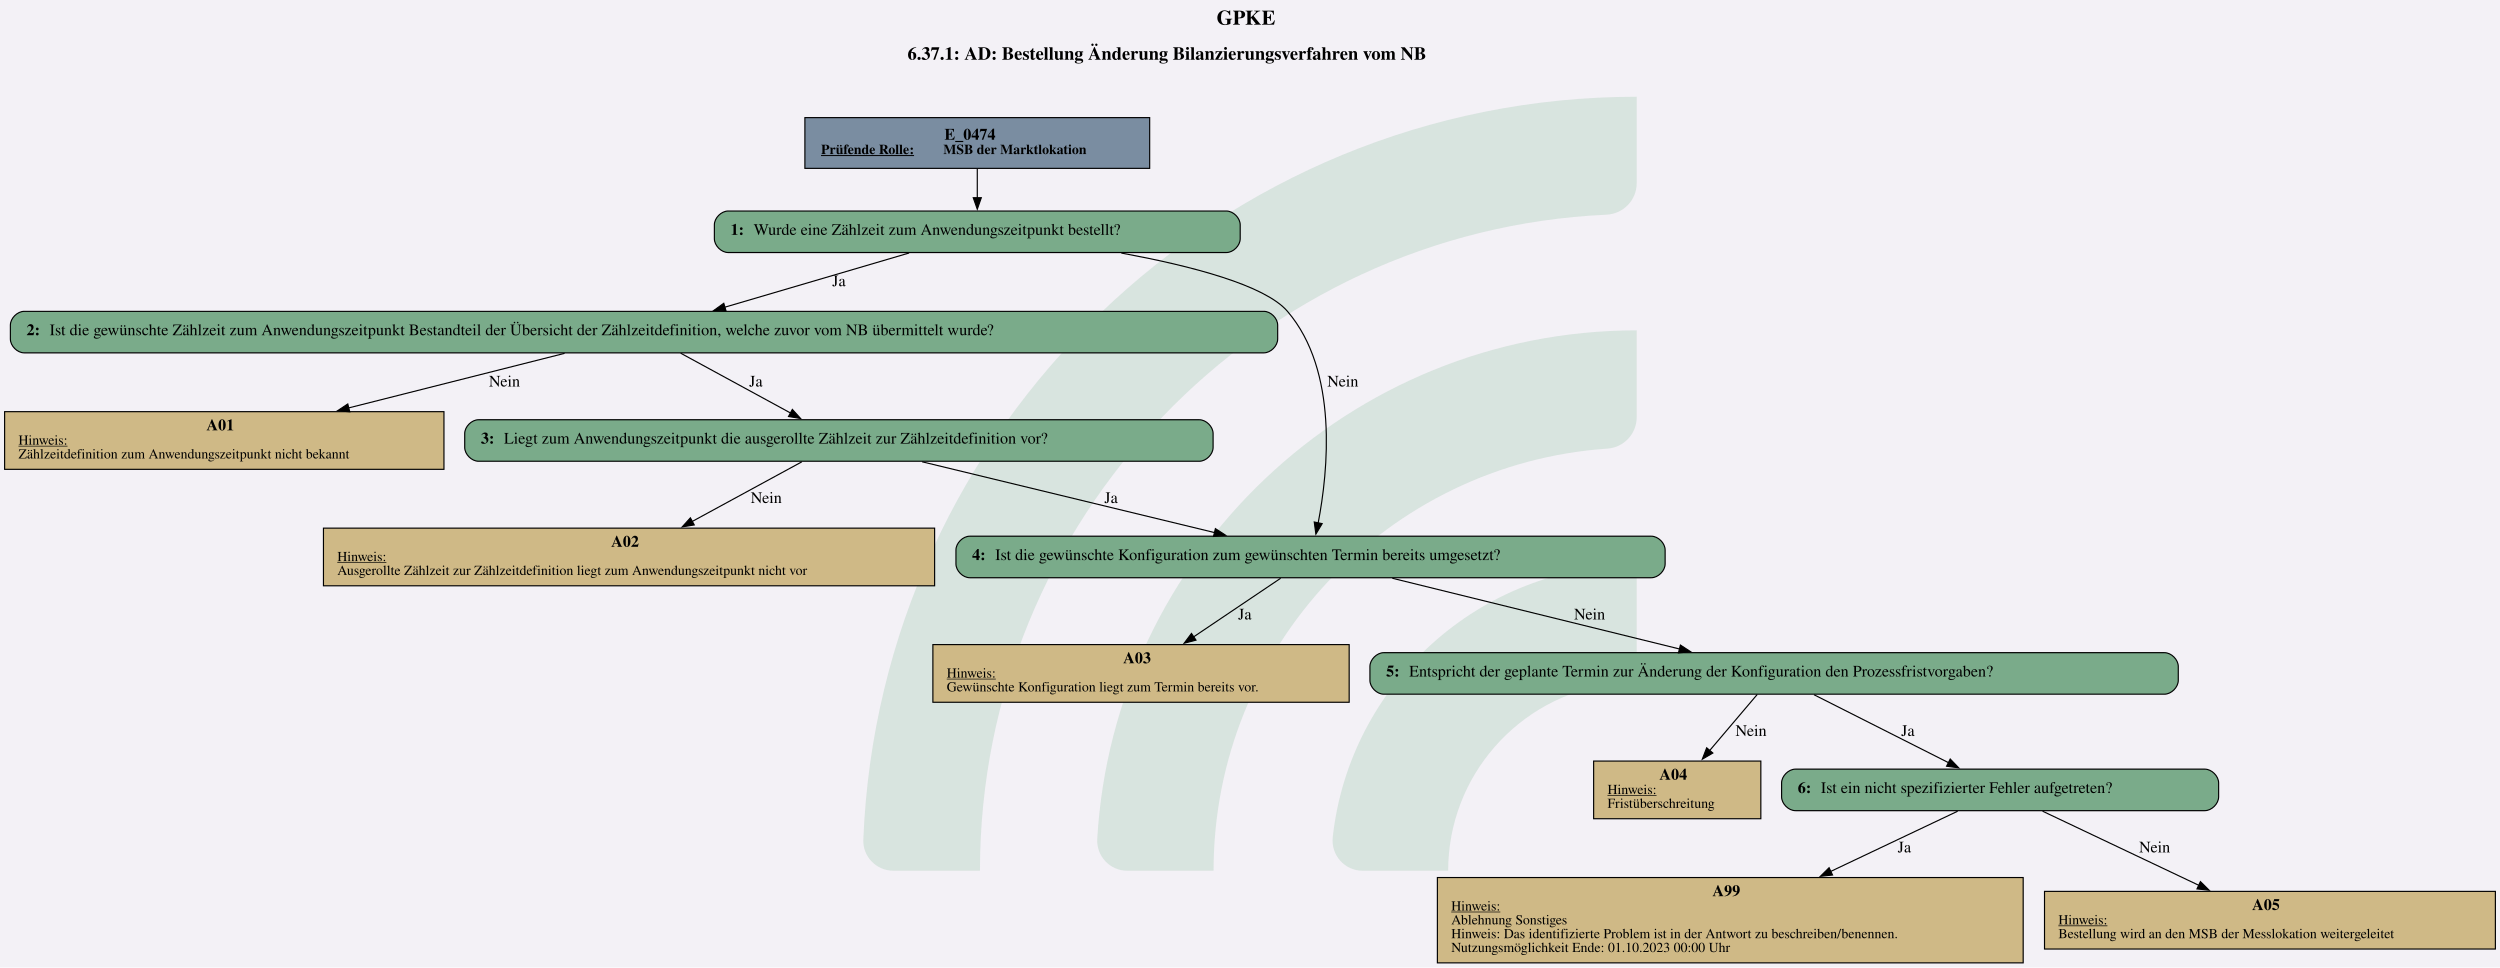
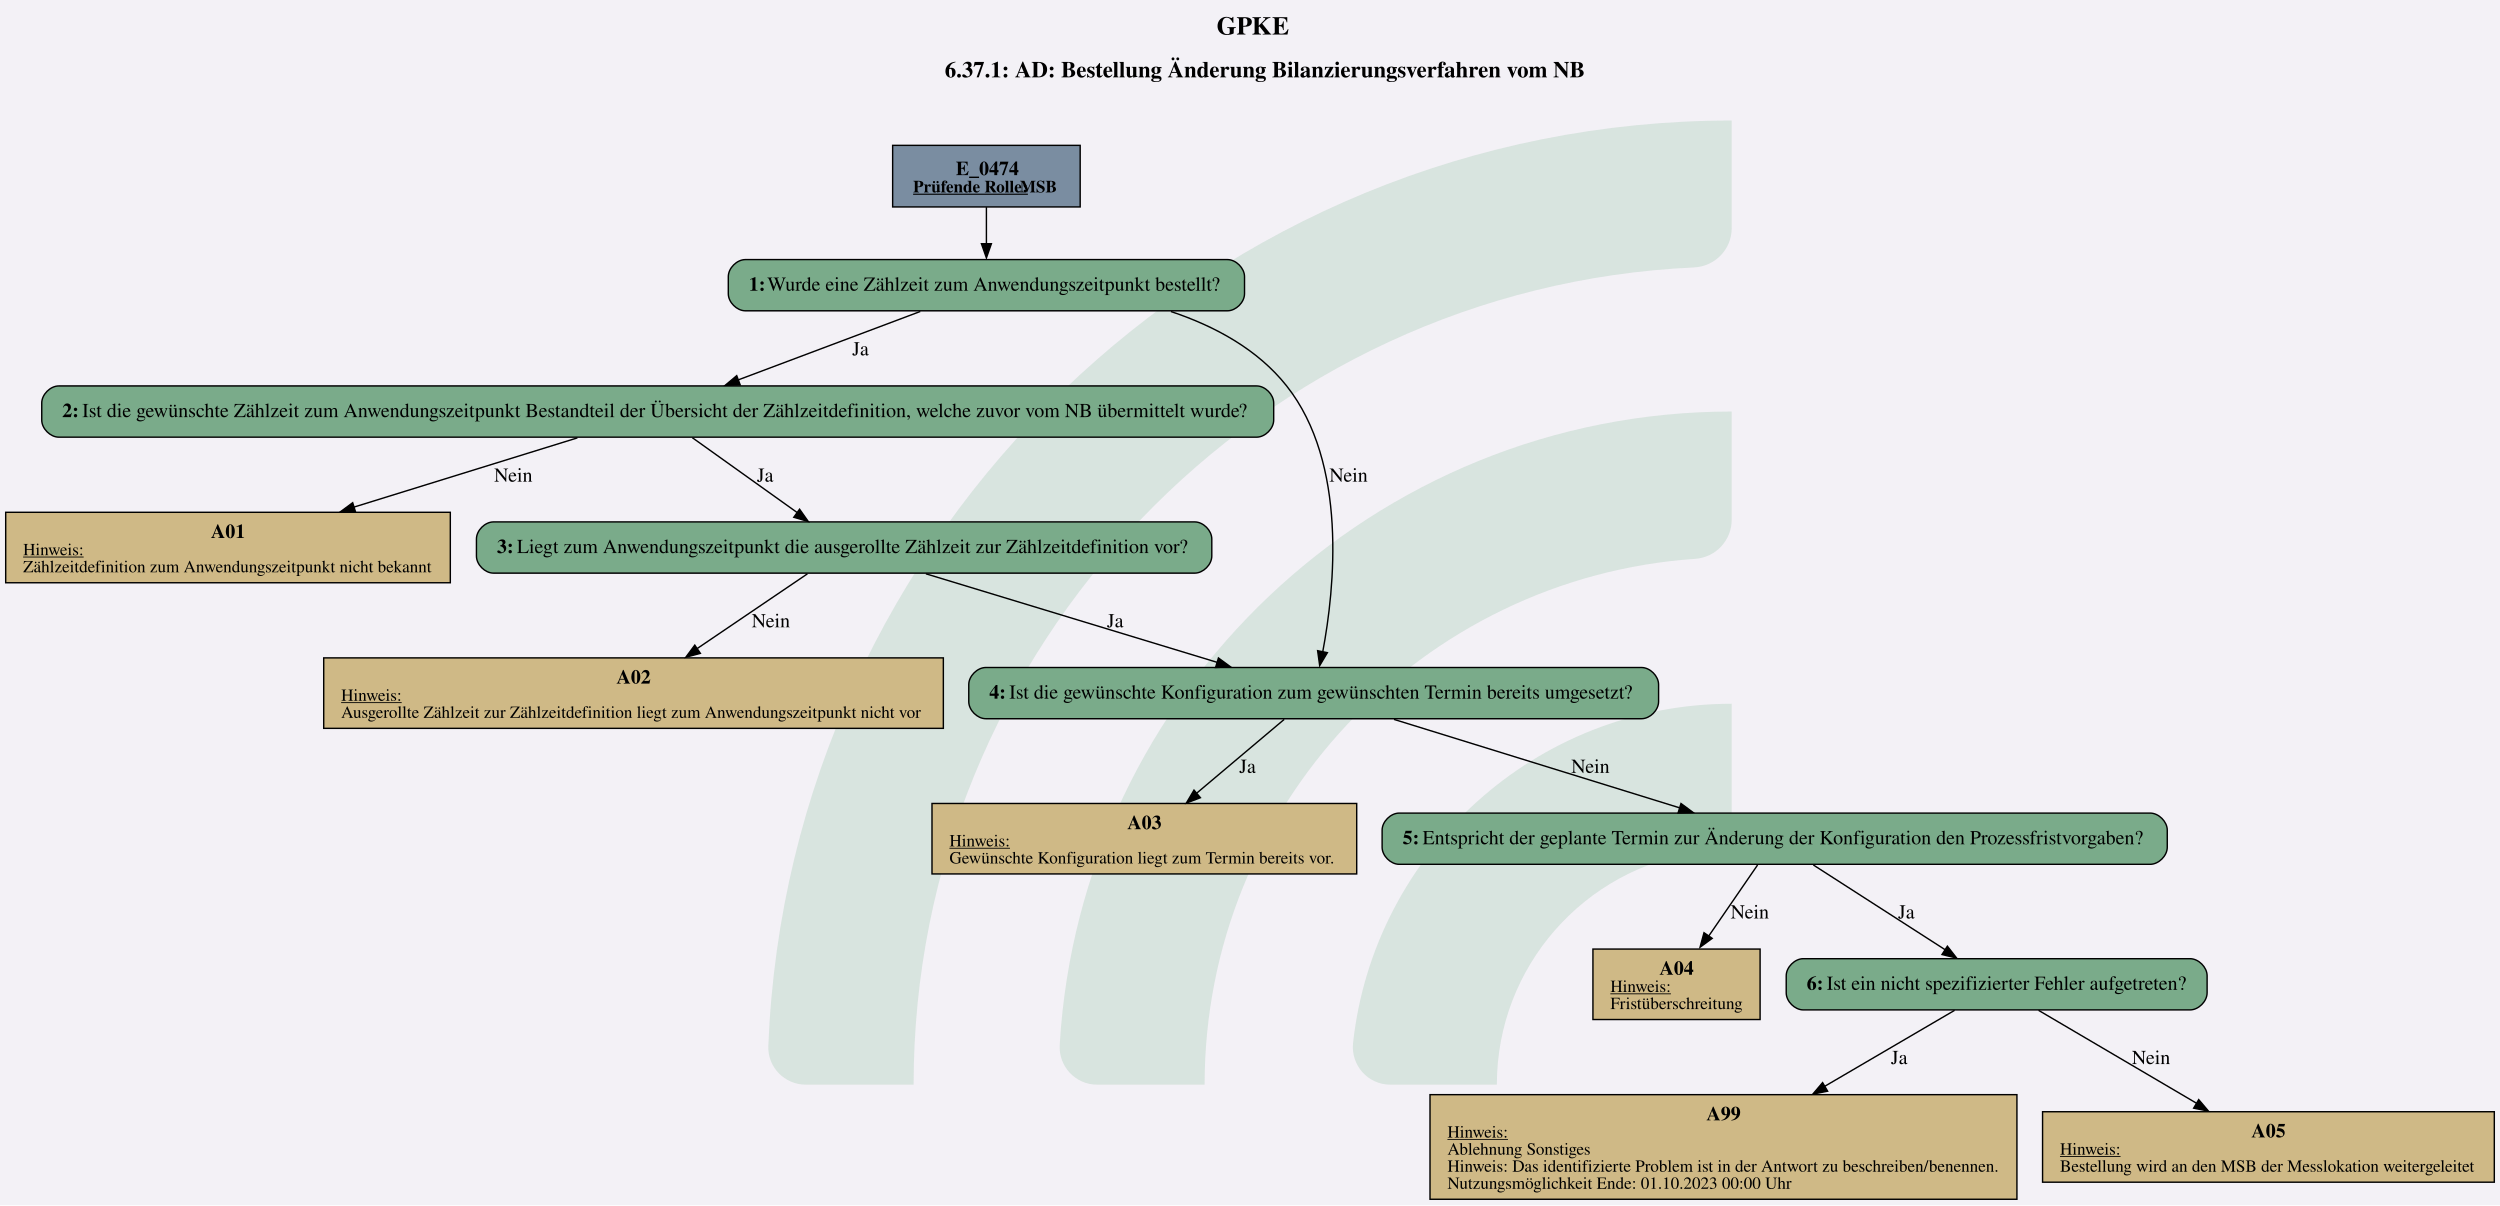
- <svg xmlns="http://www.w3.org/2000/svg" version="1.1" width="2890.667px" viewBox="0 0 2890.667 1118.667" height="1118.667px">
+ <svg xmlns="http://www.w3.org/2000/svg" version="1.1" width="2342.667px" viewBox="0 0 2342.667 1129.333" height="1129.333px">
  <g>
-     <svg version="1.1" width="2890.667px" viewBox="0 0 2890.667 1118.667" height="1118.667px">
-       <polygon fill="#f3f1f6" points="0,0 2890.667,0 2890.667,1118.667 0,1118.667" />
+     <svg version="1.1" width="2342.667px" viewBox="0 0 2342.667 1129.333" height="1129.333px">
+       <polygon fill="#f3f1f6" points="0,0 2342.667,0 2342.667,1129.333 0,1129.333" />
      <g>
-         <g transform="translate(998.1986, 111.8667) scale(1 1) translate(0, 0) scale(5.0593 5.0593) ">
+         <g transform="translate(719.9351, 112.9333) scale(1 1) translate(0, 0) scale(5.107541 5.107541) ">
          <defs id="defs2">
            <clipPath clipPathUnits="userSpaceOnUse" id="clipPath23">
              <path d="M 0,568.156 H 579.236 V 0 H 0 Z" id="path21" />
            </clipPath>
          </defs>
          <g id="layer1" transform="translate(-16.54194,-55.30527)">
            <g id="g19" clip-path="url(#clipPath23)" transform="matrix(0.3527778,0,0,-0.3527778,0.01017023,243.7368)" style="opacity:0.2">
              <g id="g25" transform="translate(122.444,32.7195)">
                <path d="m 0,0 h -56.104 c -11,0 -19.898,9.123 -19.463,20.115 10.594,267.191 231.277,481.302 501.029,481.302 v -56.02 c 0,-10.98 -8.688,-19.892 -19.658,-20.393 C 180.29,414.697 0,228.005 0,0" style="fill:#6ead83;fill-opacity:1;fill-rule:nonzero;stroke:none" id="path27" />
              </g>
              <g id="g29" transform="translate(273.7828,32.7195)">
                <path d="m 0,0 h -55.926 c -11.228,0 -20.091,9.482 -19.435,20.69 10.744,183.439 163.389,329.388 349.485,329.388 v -56.263 c 0,-10.709 -8.273,-19.617 -18.957,-20.35 C 112.819,263.696 0,144.774 0,0" style="fill:#6ead83;fill-opacity:1;fill-rule:nonzero;stroke:none" id="path31" />
              </g>
              <g id="g33" transform="translate(425.7667,32.7195)">
                <path d="m 0,0 h -55.445 c -11.653,0 -20.604,10.17 -19.334,21.753 10.866,99.032 95.031,176.341 196.919,176.341 v -57.011 c 0,-10.046 -7.283,-18.755 -17.229,-20.165 C 45.688,112.522 0,61.497 0,0" style="fill:#6ead83;fill-opacity:1;fill-rule:nonzero;stroke:none" id="path35" />
              </g>
            </g>
          </g>
        </g>
-         <svg width="2168pt" height="839pt" viewBox="0.00 0.00 2168.00 839.00">
-           <g id="graph0" class="graph" transform="scale(1 1) rotate(0) translate(4 835)">
-             <text text-anchor="start" x="1051" y="-813.6" font-family="Times,serif" font-weight="bold" font-size="18.00">GPKE</text>
-             <text text-anchor="start" x="783" y="-783.2" font-family="Times,serif" font-weight="bold" font-size="16.00">6.37.1: AD: Bestellung Änderung Bilanzierungsverfahren vom NB</text>
+         <svg width="1757pt" height="847pt" viewBox="0.00 0.00 1756.98 846.68">
+           <g id="graph0" class="graph" transform="scale(1 1) rotate(0) translate(4 842.68)">
+             <text text-anchor="start" x="850.99" y="-818.58" font-family="Times,serif" font-weight="bold" font-size="18.00">GPKE</text>
+             <text text-anchor="start" x="659.99" y="-788.48" font-family="Times,serif" font-weight="bold" font-size="16.00">6.37.1: AD: Bestellung Änderung Bilanzierungsverfahren vom NB</text>
            <g id="node1" class="node">
-               <polygon fill="#7a8da1" stroke="black" points="993,-733 694,-733 694,-689 993,-689 993,-733" />
-               <text text-anchor="start" x="815" y="-713.8" font-family="Times,serif" font-weight="bold" font-size="14.00">E_0474</text>
-               <text text-anchor="start" x="708" y="-701.4" font-family="Times,serif" font-weight="bold" text-decoration="underline" font-size="12.00">Prüfende Rolle:</text>
-               <text text-anchor="start" x="814" y="-701.4" font-family="Times,serif" font-weight="bold" font-size="12.00"> MSB der Marktlokation</text>
+               <polygon fill="#7a8da1" stroke="black" points="755.14,-740.68 623.34,-740.68 623.34,-697.4 755.14,-697.4 755.14,-740.68" />
+               <text text-anchor="start" x="667.74" y="-719.74" font-family="Times,serif" font-weight="bold" font-size="14.00">E_0474</text>
+               <text text-anchor="start" x="637.74" y="-707.64" font-family="Times,serif" font-weight="bold" text-decoration="underline" font-size="12.00">Prüfende Rolle:</text>
+               <text text-anchor="start" x="712.74" y="-707.64" font-family="Times,serif" font-weight="bold" font-size="12.00"> MSB</text>
            </g>
            <g id="node2" class="node">
-               <path fill="#7aab8a" stroke="black" d="M1059.5,-652C1059.5,-652 627.5,-652 627.5,-652 621.5,-652 615.5,-646 615.5,-640 615.5,-640 615.5,-628 615.5,-628 615.5,-622 621.5,-616 627.5,-616 627.5,-616 1059.5,-616 1059.5,-616 1065.5,-616 1071.5,-622 1071.5,-628 1071.5,-628 1071.5,-640 1071.5,-640 1071.5,-646 1065.5,-652 1059.5,-652" />
-               <text text-anchor="start" x="629.5" y="-631.3" font-family="Times,serif" font-weight="bold" font-size="14.00">1: </text>
-               <text text-anchor="start" x="649.5" y="-631.3" font-family="Times,serif" font-size="14.00">Wurde eine Zählzeit zum Anwendungszeitpunkt bestellt?</text>
+               <path fill="#7aab8a" stroke="black" d="M858.64,-660.4C858.64,-660.4 519.84,-660.4 519.84,-660.4 513.84,-660.4 507.84,-654.4 507.84,-648.4 507.84,-648.4 507.84,-636.4 507.84,-636.4 507.84,-630.4 513.84,-624.4 519.84,-624.4 519.84,-624.4 858.64,-624.4 858.64,-624.4 864.64,-624.4 870.64,-630.4 870.64,-636.4 870.64,-636.4 870.64,-648.4 870.64,-648.4 870.64,-654.4 864.64,-660.4 858.64,-660.4" />
+               <text text-anchor="start" x="522.24" y="-638.5" font-family="Times,serif" font-weight="bold" font-size="14.00">1: </text>
+               <text text-anchor="start" x="535.24" y="-638.5" font-family="Times,serif" font-size="14.00">Wurde eine Zählzeit zum Anwendungszeitpunkt bestellt?</text>
            </g>
            <g id="edge1" class="edge">
-               <path fill="none" stroke="black" d="M843.5,-688.71C843.5,-680.82 843.5,-671.75 843.5,-663.33" />
-               <polygon fill="black" stroke="black" points="847,-663.57 843.5,-653.57 840,-663.57 847,-663.57" />
+               <path fill="none" stroke="black" d="M689.24,-697.25C689.24,-689.21 689.24,-679.89 689.24,-671.29" />
+               <polygon fill="black" stroke="black" points="692.74,-671.56 689.24,-661.56 685.74,-671.56 692.74,-671.56" />
            </g>
            <g id="node3" class="node">
-               <path fill="#7aab8a" stroke="black" d="M1092,-565C1092,-565 17,-565 17,-565 11,-565 5,-559 5,-553 5,-553 5,-541 5,-541 5,-535 11,-529 17,-529 17,-529 1092,-529 1092,-529 1098,-529 1104,-535 1104,-541 1104,-541 1104,-553 1104,-553 1104,-559 1098,-565 1092,-565" />
-               <text text-anchor="start" x="19" y="-544.3" font-family="Times,serif" font-weight="bold" font-size="14.00">2: </text>
-               <text text-anchor="start" x="39" y="-544.3" font-family="Times,serif" font-size="14.00">Ist die gewünschte Zählzeit zum Anwendungszeitpunkt Bestandteil der Übersicht der Zählzeitdefinition, welche zuvor vom NB übermittelt wurde?</text>
+               <path fill="#7aab8a" stroke="black" d="M879.14,-571.6C879.14,-571.6 37.34,-571.6 37.34,-571.6 31.34,-571.6 25.34,-565.6 25.34,-559.6 25.34,-559.6 25.34,-547.6 25.34,-547.6 25.34,-541.6 31.34,-535.6 37.34,-535.6 37.34,-535.6 879.14,-535.6 879.14,-535.6 885.14,-535.6 891.14,-541.6 891.14,-547.6 891.14,-547.6 891.14,-559.6 891.14,-559.6 891.14,-565.6 885.14,-571.6 879.14,-571.6" />
+               <text text-anchor="start" x="39.74" y="-549.7" font-family="Times,serif" font-weight="bold" font-size="14.00">2: </text>
+               <text text-anchor="start" x="53.74" y="-549.7" font-family="Times,serif" font-size="14.00">Ist die gewünschte Zählzeit zum Anwendungszeitpunkt Bestandteil der Übersicht der Zählzeitdefinition, welche zuvor vom NB übermittelt wurde?</text>
            </g>
            <g id="edge3" class="edge">
-               <path fill="none" stroke="black" d="M784.32,-615.59C737.95,-601.96 673.33,-582.95 624.42,-568.56" />
-               <polygon fill="black" stroke="black" points="625.64,-565.27 615.05,-565.81 623.66,-571.99 625.64,-565.27" />
-               <text text-anchor="middle" x="723.5" y="-586.8" font-family="Times,serif" font-size="14.00">Ja</text>
+               <path fill="none" stroke="black" d="M642.77,-623.94C605.88,-610.08 554.16,-590.64 514.85,-575.87" />
+               <polygon fill="black" stroke="black" points="516.23,-572.27 505.63,-572.03 513.76,-578.83 516.23,-572.27" />
+               <text text-anchor="middle" x="600.74" y="-593.1" font-family="Times,serif" font-size="14.00">Ja</text>
            </g>
            <g id="node7" class="node">
-               <path fill="#7aab8a" stroke="black" d="M1428,-370C1428,-370 837,-370 837,-370 831,-370 825,-364 825,-358 825,-358 825,-346 825,-346 825,-340 831,-334 837,-334 837,-334 1428,-334 1428,-334 1434,-334 1440,-340 1440,-346 1440,-346 1440,-358 1440,-358 1440,-364 1434,-370 1428,-370" />
-               <text text-anchor="start" x="839" y="-349.3" font-family="Times,serif" font-weight="bold" font-size="14.00">4: </text>
-               <text text-anchor="start" x="859" y="-349.3" font-family="Times,serif" font-size="14.00">Ist die gewünschte Konfiguration zum gewünschten Termin bereits umgesetzt?</text>
+               <path fill="#7aab8a" stroke="black" d="M1149.64,-373.72C1149.64,-373.72 688.84,-373.72 688.84,-373.72 682.84,-373.72 676.84,-367.72 676.84,-361.72 676.84,-361.72 676.84,-349.72 676.84,-349.72 676.84,-343.72 682.84,-337.72 688.84,-337.72 688.84,-337.72 1149.64,-337.72 1149.64,-337.72 1155.64,-337.72 1161.64,-343.72 1161.64,-349.72 1161.64,-349.72 1161.64,-361.72 1161.64,-361.72 1161.64,-367.72 1155.64,-373.72 1149.64,-373.72" />
+               <text text-anchor="start" x="691.24" y="-351.82" font-family="Times,serif" font-weight="bold" font-size="14.00">4: </text>
+               <text text-anchor="start" x="705.24" y="-351.82" font-family="Times,serif" font-size="14.00">Ist die gewünschte Konfiguration zum gewünschten Termin bereits umgesetzt?</text>
            </g>
            <g id="edge2" class="edge">
-               <path fill="none" stroke="black" d="M968.43,-615.56C1029.09,-604.41 1093.02,-587.72 1112.5,-565 1156.8,-513.32 1147.72,-426.32 1139.13,-381.53" />
-               <polygon fill="black" stroke="black" points="1142.58,-380.91 1137.13,-371.82 1135.72,-382.32 1142.58,-380.91" />
-               <text text-anchor="middle" x="1160.5" y="-499.8" font-family="Times,serif" font-size="14.00">Nein</text>
+               <path fill="none" stroke="black" d="M818.92,-623.9C849.96,-613.55 879.94,-597.24 900.24,-571.6 943.23,-517.31 934.03,-429.34 925.6,-384.67" />
+               <polygon fill="black" stroke="black" points="928.87,-384.15 923.46,-375.04 922.01,-385.54 928.87,-384.15" />
+               <text text-anchor="middle" x="943.74" y="-504.3" font-family="Times,serif" font-size="14.00">Nein</text>
            </g>
            <g id="node4" class="node">
-               <polygon fill="#cfb986" stroke="black" points="381,-478 0,-478 0,-428 381,-428 381,-478" />
-               <text text-anchor="start" x="175" y="-461.8" font-family="Times,serif" font-weight="bold" font-size="14.00">A01</text>
-               <text text-anchor="start" x="12" y="-449.4" font-family="Times,serif" text-decoration="underline" font-size="12.00">Hinweis:</text>
-               <text text-anchor="start" x="12" y="-437.4" font-family="Times,serif" font-size="12.00">Zählzeitdefinition zum Anwendungszeitpunkt nicht bekannt</text>
+               <polygon fill="#cfb986" stroke="black" points="312.48,-482.8 0,-482.8 0,-433.28 312.48,-433.28 312.48,-482.8" />
+               <text text-anchor="start" x="144.24" y="-464.74" font-family="Times,serif" font-weight="bold" font-size="14.00">A01</text>
+               <text text-anchor="start" x="12.24" y="-452.64" font-family="Times,serif" text-decoration="underline" font-size="12.00">Hinweis:</text>
+               <text text-anchor="start" x="12.24" y="-440.64" font-family="Times,serif" font-size="12.00">Zählzeitdefinition zum Anwendungszeitpunkt nicht bekannt</text>
            </g>
            <g id="edge4" class="edge">
-               <path fill="none" stroke="black" d="M485.61,-528.59C432.83,-515.25 359.03,-496.6 298.44,-481.28" />
-               <polygon fill="black" stroke="black" points="299.3,-477.89 288.75,-478.83 297.59,-484.68 299.3,-477.89" />
-               <text text-anchor="middle" x="433.5" y="-499.8" font-family="Times,serif" font-size="14.00">Nein</text>
+               <path fill="none" stroke="black" d="M401.79,-535.11C357.63,-521.43 295.41,-502.16 244.66,-486.43" />
+               <polygon fill="black" stroke="black" points="245.93,-482.85 235.34,-483.24 243.86,-489.54 245.93,-482.85" />
+               <text text-anchor="middle" x="356.74" y="-504.3" font-family="Times,serif" font-size="14.00">Nein</text>
            </g>
            <g id="node5" class="node">
-               <path fill="#7aab8a" stroke="black" d="M1036,-471C1036,-471 411,-471 411,-471 405,-471 399,-465 399,-459 399,-459 399,-447 399,-447 399,-441 405,-435 411,-435 411,-435 1036,-435 1036,-435 1042,-435 1048,-441 1048,-447 1048,-447 1048,-459 1048,-459 1048,-465 1042,-471 1036,-471" />
-               <text text-anchor="start" x="413" y="-450.3" font-family="Times,serif" font-weight="bold" font-size="14.00">3: </text>
-               <text text-anchor="start" x="433" y="-450.3" font-family="Times,serif" font-size="14.00">Liegt zum Anwendungszeitpunkt die ausgerollte Zählzeit zur Zählzeitdefinition vor?</text>
+               <path fill="#7aab8a" stroke="black" d="M835.64,-476.04C835.64,-476.04 342.84,-476.04 342.84,-476.04 336.84,-476.04 330.84,-470.04 330.84,-464.04 330.84,-464.04 330.84,-452.04 330.84,-452.04 330.84,-446.04 336.84,-440.04 342.84,-440.04 342.84,-440.04 835.64,-440.04 835.64,-440.04 841.64,-440.04 847.64,-446.04 847.64,-452.04 847.64,-452.04 847.64,-464.04 847.64,-464.04 847.64,-470.04 841.64,-476.04 835.64,-476.04" />
+               <text text-anchor="start" x="345.24" y="-454.14" font-family="Times,serif" font-weight="bold" font-size="14.00">3: </text>
+               <text text-anchor="start" x="359.24" y="-454.14" font-family="Times,serif" font-size="14.00">Liegt zum Anwendungszeitpunkt die ausgerollte Zählzeit zur Zählzeitdefinition vor?</text>
            </g>
            <g id="edge5" class="edge">
-               <path fill="none" stroke="black" d="M586.29,-528.7C613.23,-514.03 652.08,-492.88 681.56,-476.83" />
-               <polygon fill="black" stroke="black" points="683.13,-479.96 690.24,-472.11 679.78,-473.81 683.13,-479.96" />
-               <text text-anchor="middle" x="651.5" y="-499.8" font-family="Times,serif" font-size="14.00">Ja</text>
+               <path fill="none" stroke="black" d="M482.57,-535.22C503.35,-520.39 533.41,-498.92 556.33,-482.55" />
+               <polygon fill="black" stroke="black" points="557.93,-484.99 564.04,-476.33 553.87,-479.29 557.93,-484.99" />
+               <text text-anchor="middle" x="533.74" y="-504.3" font-family="Times,serif" font-size="14.00">Ja</text>
            </g>
            <g id="node6" class="node">
-               <polygon fill="#cfb986" stroke="black" points="806.5,-377 276.5,-377 276.5,-327 806.5,-327 806.5,-377" />
-               <text text-anchor="start" x="526" y="-360.8" font-family="Times,serif" font-weight="bold" font-size="14.00">A02</text>
-               <text text-anchor="start" x="288.5" y="-348.4" font-family="Times,serif" text-decoration="underline" font-size="12.00">Hinweis:</text>
-               <text text-anchor="start" x="288.5" y="-336.4" font-family="Times,serif" font-size="12.00">Ausgerollte Zählzeit zur Zählzeitdefinition liegt zum Anwendungszeitpunkt nicht vor</text>
+               <polygon fill="#cfb986" stroke="black" points="658.98,-380.48 223.5,-380.48 223.5,-330.96 658.98,-330.96 658.98,-380.48" />
+               <text text-anchor="start" x="429.24" y="-362.42" font-family="Times,serif" font-weight="bold" font-size="14.00">A02</text>
+               <text text-anchor="start" x="235.74" y="-350.32" font-family="Times,serif" text-decoration="underline" font-size="12.00">Hinweis:</text>
+               <text text-anchor="start" x="235.74" y="-338.32" font-family="Times,serif" font-size="12.00">Ausgerollte Zählzeit zur Zählzeitdefinition liegt zum Anwendungszeitpunkt nicht vor</text>
            </g>
            <g id="edge6" class="edge">
-               <path fill="none" stroke="black" d="M691.38,-434.53C665.05,-420.2 627.18,-399.61 596.1,-382.7" />
-               <polygon fill="black" stroke="black" points="598.05,-379.78 587.6,-378.08 594.71,-385.93 598.05,-379.78" />
-               <text text-anchor="middle" x="660.5" y="-398.8" font-family="Times,serif" font-size="14.00">Nein</text>
+               <path fill="none" stroke="black" d="M563.46,-439.57C542.14,-425.12 511.37,-404.26 486.04,-387.09" />
+               <polygon fill="black" stroke="black" points="488.22,-383.66 477.98,-380.94 484.29,-389.45 488.22,-383.66" />
+               <text text-anchor="middle" x="537.74" y="-401.98" font-family="Times,serif" font-size="14.00">Nein</text>
            </g>
            <g id="edge7" class="edge">
-               <path fill="none" stroke="black" d="M795.68,-434.53C866.72,-417.33 975.09,-391.1 1049.61,-373.06" />
-               <polygon fill="black" stroke="black" points="1049.99,-376.57 1058.88,-370.82 1048.34,-369.77 1049.99,-376.57" />
-               <text text-anchor="middle" x="959.5" y="-398.8" font-family="Times,serif" font-size="14.00">Ja</text>
+               <path fill="none" stroke="black" d="M646.72,-439.57C703.8,-422.21 791.29,-395.62 851.67,-377.26" />
+               <polygon fill="black" stroke="black" points="852.31,-380.42 860.86,-374.16 850.28,-373.72 852.31,-380.42" />
+               <text text-anchor="middle" x="779.74" y="-401.98" font-family="Times,serif" font-size="14.00">Ja</text>
            </g>
            <g id="node8" class="node">
-               <polygon fill="#cfb986" stroke="black" points="1166,-276 805,-276 805,-226 1166,-226 1166,-276" />
-               <text text-anchor="start" x="970" y="-259.8" font-family="Times,serif" font-weight="bold" font-size="14.00">A03</text>
-               <text text-anchor="start" x="817" y="-247.4" font-family="Times,serif" text-decoration="underline" font-size="12.00">Hinweis:</text>
-               <text text-anchor="start" x="817" y="-235.4" font-family="Times,serif" font-size="12.00">Gewünschte Konfiguration liegt zum Termin bereits vor.</text>
+               <polygon fill="#cfb986" stroke="black" points="949.48,-278.16 651,-278.16 651,-228.64 949.48,-228.64 949.48,-278.16" />
+               <text text-anchor="start" x="788.24" y="-260.1" font-family="Times,serif" font-weight="bold" font-size="14.00">A03</text>
+               <text text-anchor="start" x="663.24" y="-248" font-family="Times,serif" text-decoration="underline" font-size="12.00">Hinweis:</text>
+               <text text-anchor="start" x="663.24" y="-236" font-family="Times,serif" font-size="12.00">Gewünschte Konfiguration liegt zum Termin bereits vor.</text>
            </g>
            <g id="edge9" class="edge">
-               <path fill="none" stroke="black" d="M1106.56,-333.53C1085.66,-319.45 1055.76,-299.32 1030.91,-282.58" />
-               <polygon fill="black" stroke="black" points="1033.16,-279.88 1022.91,-277.2 1029.25,-285.69 1033.16,-279.88" />
-               <text text-anchor="middle" x="1075.5" y="-297.8" font-family="Times,serif" font-size="14.00">Ja</text>
+               <path fill="none" stroke="black" d="M898.51,-337.25C881.61,-323 857.33,-302.53 837.13,-285.5" />
+               <polygon fill="black" stroke="black" points="839.65,-282.21 829.75,-278.44 835.14,-287.56 839.65,-282.21" />
+               <text text-anchor="middle" x="872.74" y="-299.66" font-family="Times,serif" font-size="14.00">Ja</text>
            </g>
            <g id="node9" class="node">
-               <path fill="#7aab8a" stroke="black" d="M1873,-269C1873,-269 1196,-269 1196,-269 1190,-269 1184,-263 1184,-257 1184,-257 1184,-245 1184,-245 1184,-239 1190,-233 1196,-233 1196,-233 1873,-233 1873,-233 1879,-233 1885,-239 1885,-245 1885,-245 1885,-257 1885,-257 1885,-263 1879,-269 1873,-269" />
-               <text text-anchor="start" x="1198" y="-248.3" font-family="Times,serif" font-weight="bold" font-size="14.00">5: </text>
-               <text text-anchor="start" x="1218" y="-248.3" font-family="Times,serif" font-size="14.00">Entspricht der geplante Termin zur Änderung der Konfiguration den Prozessfristvorgaben?</text>
+               <path fill="#7aab8a" stroke="black" d="M1507.14,-271.4C1507.14,-271.4 979.34,-271.4 979.34,-271.4 973.34,-271.4 967.34,-265.4 967.34,-259.4 967.34,-259.4 967.34,-247.4 967.34,-247.4 967.34,-241.4 973.34,-235.4 979.34,-235.4 979.34,-235.4 1507.14,-235.4 1507.14,-235.4 1513.14,-235.4 1519.14,-241.4 1519.14,-247.4 1519.14,-247.4 1519.14,-259.4 1519.14,-259.4 1519.14,-265.4 1513.14,-271.4 1507.14,-271.4" />
+               <text text-anchor="start" x="981.74" y="-249.5" font-family="Times,serif" font-weight="bold" font-size="14.00">5: </text>
+               <text text-anchor="start" x="995.74" y="-249.5" font-family="Times,serif" font-size="14.00">Entspricht der geplante Termin zur Änderung der Konfiguration den Prozessfristvorgaben?</text>
            </g>
            <g id="edge8" class="edge">
-               <path fill="none" stroke="black" d="M1203.44,-333.53C1273.12,-316.37 1379.34,-290.21 1452.58,-272.17" />
-               <polygon fill="black" stroke="black" points="1453.25,-275.61 1462.12,-269.82 1451.57,-268.82 1453.25,-275.61" />
-               <text text-anchor="middle" x="1374.5" y="-297.8" font-family="Times,serif" font-size="14.00">Nein</text>
+               <path fill="none" stroke="black" d="M975.68,-337.25C1031.61,-319.93 1117.27,-293.41 1176.53,-275.06" />
+               <polygon fill="black" stroke="black" points="1177.39,-278.14 1185.91,-271.84 1175.32,-271.46 1177.39,-278.14" />
+               <text text-anchor="middle" x="1113.74" y="-299.66" font-family="Times,serif" font-size="14.00">Nein</text>
            </g>
            <g id="node10" class="node">
-               <polygon fill="#cfb986" stroke="black" points="1523,-175 1378,-175 1378,-125 1523,-125 1523,-175" />
-               <text text-anchor="start" x="1435" y="-158.8" font-family="Times,serif" font-weight="bold" font-size="14.00">A04</text>
-               <text text-anchor="start" x="1390" y="-146.4" font-family="Times,serif" text-decoration="underline" font-size="12.00">Hinweis:</text>
-               <text text-anchor="start" x="1390" y="-134.4" font-family="Times,serif" font-size="12.00">Fristüberschreitung</text>
+               <polygon fill="#cfb986" stroke="black" points="1232.98,-175.84 1115.5,-175.84 1115.5,-126.32 1232.98,-126.32 1232.98,-175.84" />
+               <text text-anchor="start" x="1162.24" y="-157.78" font-family="Times,serif" font-weight="bold" font-size="14.00">A04</text>
+               <text text-anchor="start" x="1127.74" y="-145.68" font-family="Times,serif" text-decoration="underline" font-size="12.00">Hinweis:</text>
+               <text text-anchor="start" x="1127.74" y="-133.68" font-family="Times,serif" font-size="12.00">Fristüberschreitung</text>
            </g>
            <g id="edge10" class="edge">
-               <path fill="none" stroke="black" d="M1519.87,-232.76C1508.53,-219.39 1492.47,-200.46 1478.65,-184.18" />
-               <polygon fill="black" stroke="black" points="1481.38,-181.98 1472.24,-176.62 1476.04,-186.51 1481.38,-181.98" />
-               <text text-anchor="middle" x="1514.5" y="-196.8" font-family="Times,serif" font-size="14.00">Nein</text>
+               <path fill="none" stroke="black" d="M1231.22,-234.93C1221.77,-221.19 1208.34,-201.66 1196.89,-185.01" />
+               <polygon fill="black" stroke="black" points="1199.32,-183.37 1190.77,-177.12 1193.56,-187.34 1199.32,-183.37" />
+               <text text-anchor="middle" x="1225.74" y="-197.34" font-family="Times,serif" font-size="14.00">Nein</text>
            </g>
            <g id="node11" class="node">
-               <path fill="#7aab8a" stroke="black" d="M1908,-168C1908,-168 1553,-168 1553,-168 1547,-168 1541,-162 1541,-156 1541,-156 1541,-144 1541,-144 1541,-138 1547,-132 1553,-132 1553,-132 1908,-132 1908,-132 1914,-132 1920,-138 1920,-144 1920,-144 1920,-156 1920,-156 1920,-162 1914,-168 1908,-168" />
-               <text text-anchor="start" x="1555" y="-147.3" font-family="Times,serif" font-weight="bold" font-size="14.00">6: </text>
-               <text text-anchor="start" x="1575" y="-147.3" font-family="Times,serif" font-size="14.00">Ist ein nicht spezifizierter Fehler aufgetreten?</text>
+               <path fill="#7aab8a" stroke="black" d="M1535.14,-169.08C1535.14,-169.08 1263.34,-169.08 1263.34,-169.08 1257.34,-169.08 1251.34,-163.08 1251.34,-157.08 1251.34,-157.08 1251.34,-145.08 1251.34,-145.08 1251.34,-139.08 1257.34,-133.08 1263.34,-133.08 1263.34,-133.08 1535.14,-133.08 1535.14,-133.08 1541.14,-133.08 1547.14,-139.08 1547.14,-145.08 1547.14,-145.08 1547.14,-157.08 1547.14,-157.08 1547.14,-163.08 1541.14,-169.08 1535.14,-169.08" />
+               <text text-anchor="start" x="1265.74" y="-147.18" font-family="Times,serif" font-weight="bold" font-size="14.00">6: </text>
+               <text text-anchor="start" x="1279.74" y="-147.18" font-family="Times,serif" font-size="14.00">Ist ein nicht spezifizierter Fehler aufgetreten?</text>
            </g>
            <g id="edge11" class="edge">
-               <path fill="none" stroke="black" d="M1569.09,-232.53C1601.6,-216.11 1650.42,-191.45 1685.85,-173.55" />
-               <polygon fill="black" stroke="black" points="1687.23,-176.78 1694.58,-169.15 1684.07,-170.53 1687.23,-176.78" />
-               <text text-anchor="middle" x="1650.5" y="-196.8" font-family="Times,serif" font-size="14.00">Ja</text>
+               <path fill="none" stroke="black" d="M1270.41,-234.93C1296.06,-218.43 1334.69,-193.59 1362.96,-175.41" />
+               <polygon fill="black" stroke="black" points="1364.6,-177.87 1371.12,-169.52 1360.81,-171.99 1364.6,-177.87" />
+               <text text-anchor="middle" x="1335.74" y="-197.34" font-family="Times,serif" font-size="14.00">Ja</text>
            </g>
            <g id="node12" class="node">
-               <polygon fill="#cfb986" stroke="black" points="1750.5,-74 1242.5,-74 1242.5,0 1750.5,0 1750.5,-74" />
-               <text text-anchor="start" x="1481" y="-57.8" font-family="Times,serif" font-weight="bold" font-size="14.00">A99</text>
-               <text text-anchor="start" x="1254.5" y="-45.4" font-family="Times,serif" text-decoration="underline" font-size="12.00">Hinweis:</text>
-               <text text-anchor="start" x="1254.5" y="-33.4" font-family="Times,serif" font-size="12.00">Ablehnung Sonstiges</text>
-               <text text-anchor="start" x="1254.5" y="-21.4" font-family="Times,serif" font-size="12.00">Hinweis: Das identifizierte Problem ist in der Antwort zu beschreiben/benennen.</text>
-               <text text-anchor="start" x="1254.5" y="-9.4" font-family="Times,serif" font-size="12.00">Nutzungsmöglichkeit Ende: 01.10.2023 00:00 Uhr</text>
+               <polygon fill="#cfb986" stroke="black" points="1413.48,-73.52 1001,-73.52 1001,0 1413.48,0 1413.48,-73.52" />
+               <text text-anchor="start" x="1195.24" y="-55.46" font-family="Times,serif" font-weight="bold" font-size="14.00">A99</text>
+               <text text-anchor="start" x="1013.24" y="-43.36" font-family="Times,serif" text-decoration="underline" font-size="12.00">Hinweis:</text>
+               <text text-anchor="start" x="1013.24" y="-31.36" font-family="Times,serif" font-size="12.00">Ablehnung Sonstiges</text>
+               <text text-anchor="start" x="1013.24" y="-19.36" font-family="Times,serif" font-size="12.00">Hinweis: Das identifizierte Problem ist in der Antwort zu beschreiben/benennen.</text>
+               <text text-anchor="start" x="1013.24" y="-7.36" font-family="Times,serif" font-size="12.00">Nutzungsmöglichkeit Ende: 01.10.2023 00:00 Uhr</text>
            </g>
            <g id="edge12" class="edge">
-               <path fill="none" stroke="black" d="M1693.68,-131.53C1664.14,-117.52 1621.47,-97.28 1583.37,-79.21" />
-               <polygon fill="black" stroke="black" points="1585.18,-76.19 1574.65,-75.07 1582.18,-82.52 1585.18,-76.19" />
-               <text text-anchor="middle" x="1647.5" y="-95.8" font-family="Times,serif" font-size="14.00">Ja</text>
+               <path fill="none" stroke="black" d="M1369.66,-132.78C1345.34,-118.55 1309.87,-97.8 1278.28,-79.32" />
+               <polygon fill="black" stroke="black" points="1280.45,-75.95 1270.05,-73.92 1276.91,-81.99 1280.45,-75.95" />
+               <text text-anchor="middle" x="1330.74" y="-95.02" font-family="Times,serif" font-size="14.00">Ja</text>
            </g>
            <g id="node13" class="node">
-               <polygon fill="#cfb986" stroke="black" points="2160,-62 1769,-62 1769,-12 2160,-12 2160,-62" />
-               <text text-anchor="start" x="1949" y="-45.8" font-family="Times,serif" font-weight="bold" font-size="14.00">A05</text>
-               <text text-anchor="start" x="1781" y="-33.4" font-family="Times,serif" text-decoration="underline" font-size="12.00">Hinweis:</text>
-               <text text-anchor="start" x="1781" y="-21.4" font-family="Times,serif" font-size="12.00">Bestellung wird an den MSB der Messlokation weitergeleitet</text>
+               <polygon fill="#cfb986" stroke="black" points="1748.98,-61.52 1431.5,-61.52 1431.5,-12 1748.98,-12 1748.98,-61.52" />
+               <text text-anchor="start" x="1578.24" y="-43.46" font-family="Times,serif" font-weight="bold" font-size="14.00">A05</text>
+               <text text-anchor="start" x="1443.74" y="-31.36" font-family="Times,serif" text-decoration="underline" font-size="12.00">Hinweis:</text>
+               <text text-anchor="start" x="1443.74" y="-19.36" font-family="Times,serif" font-size="12.00">Bestellung wird an den MSB der Messlokation weitergeleitet</text>
            </g>
            <g id="edge13" class="edge">
-               <path fill="none" stroke="black" d="M1767.32,-131.53C1803.59,-114.33 1859.65,-87.74 1902.74,-67.29" />
-               <polygon fill="black" stroke="black" points="1904.22,-70.47 1911.75,-63.02 1901.22,-64.14 1904.22,-70.47" />
-               <text text-anchor="middle" x="1864.5" y="-95.8" font-family="Times,serif" font-size="14.00">Nein</text>
+               <path fill="none" stroke="black" d="M1428.67,-132.78C1458.25,-115.38 1504.43,-88.22 1539.86,-67.39" />
+               <polygon fill="black" stroke="black" points="1541.23,-70.05 1548.08,-61.97 1537.68,-64.02 1541.23,-70.05" />
+               <text text-anchor="middle" x="1507.74" y="-95.02" font-family="Times,serif" font-size="14.00">Nein</text>
            </g>
          </g>
        </svg>
      </g>
    </svg>
  </g>
</svg>
